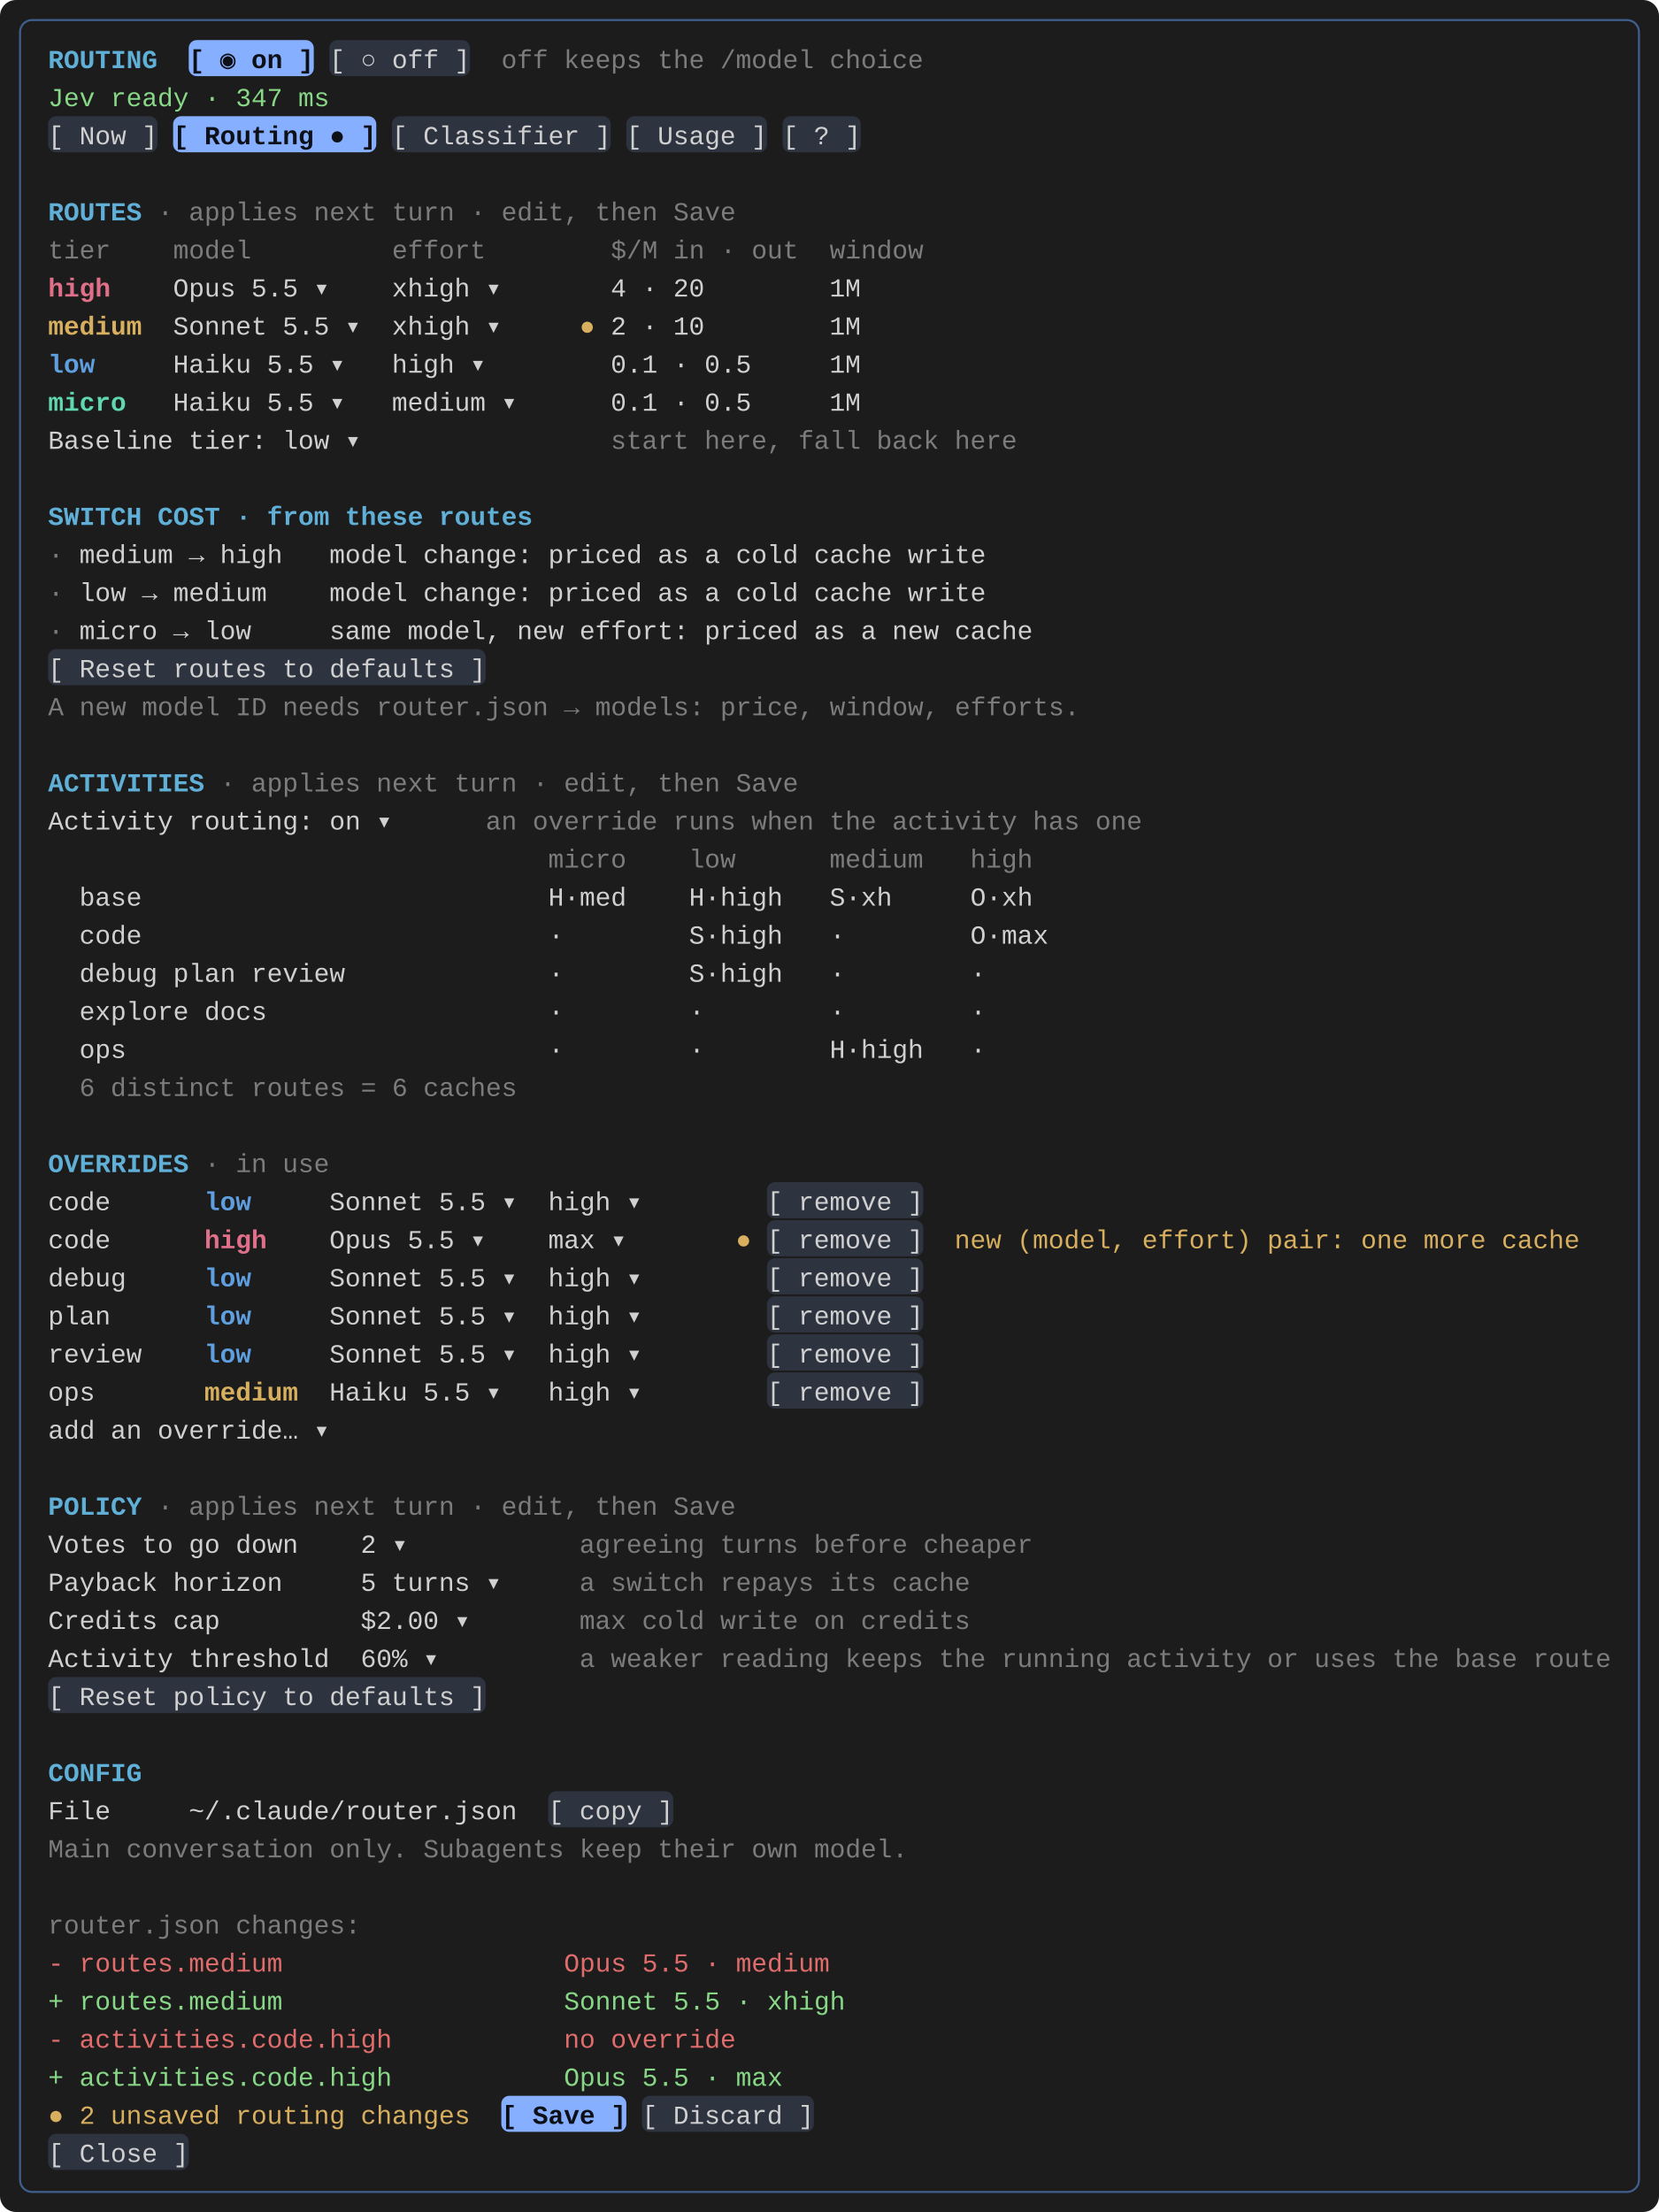
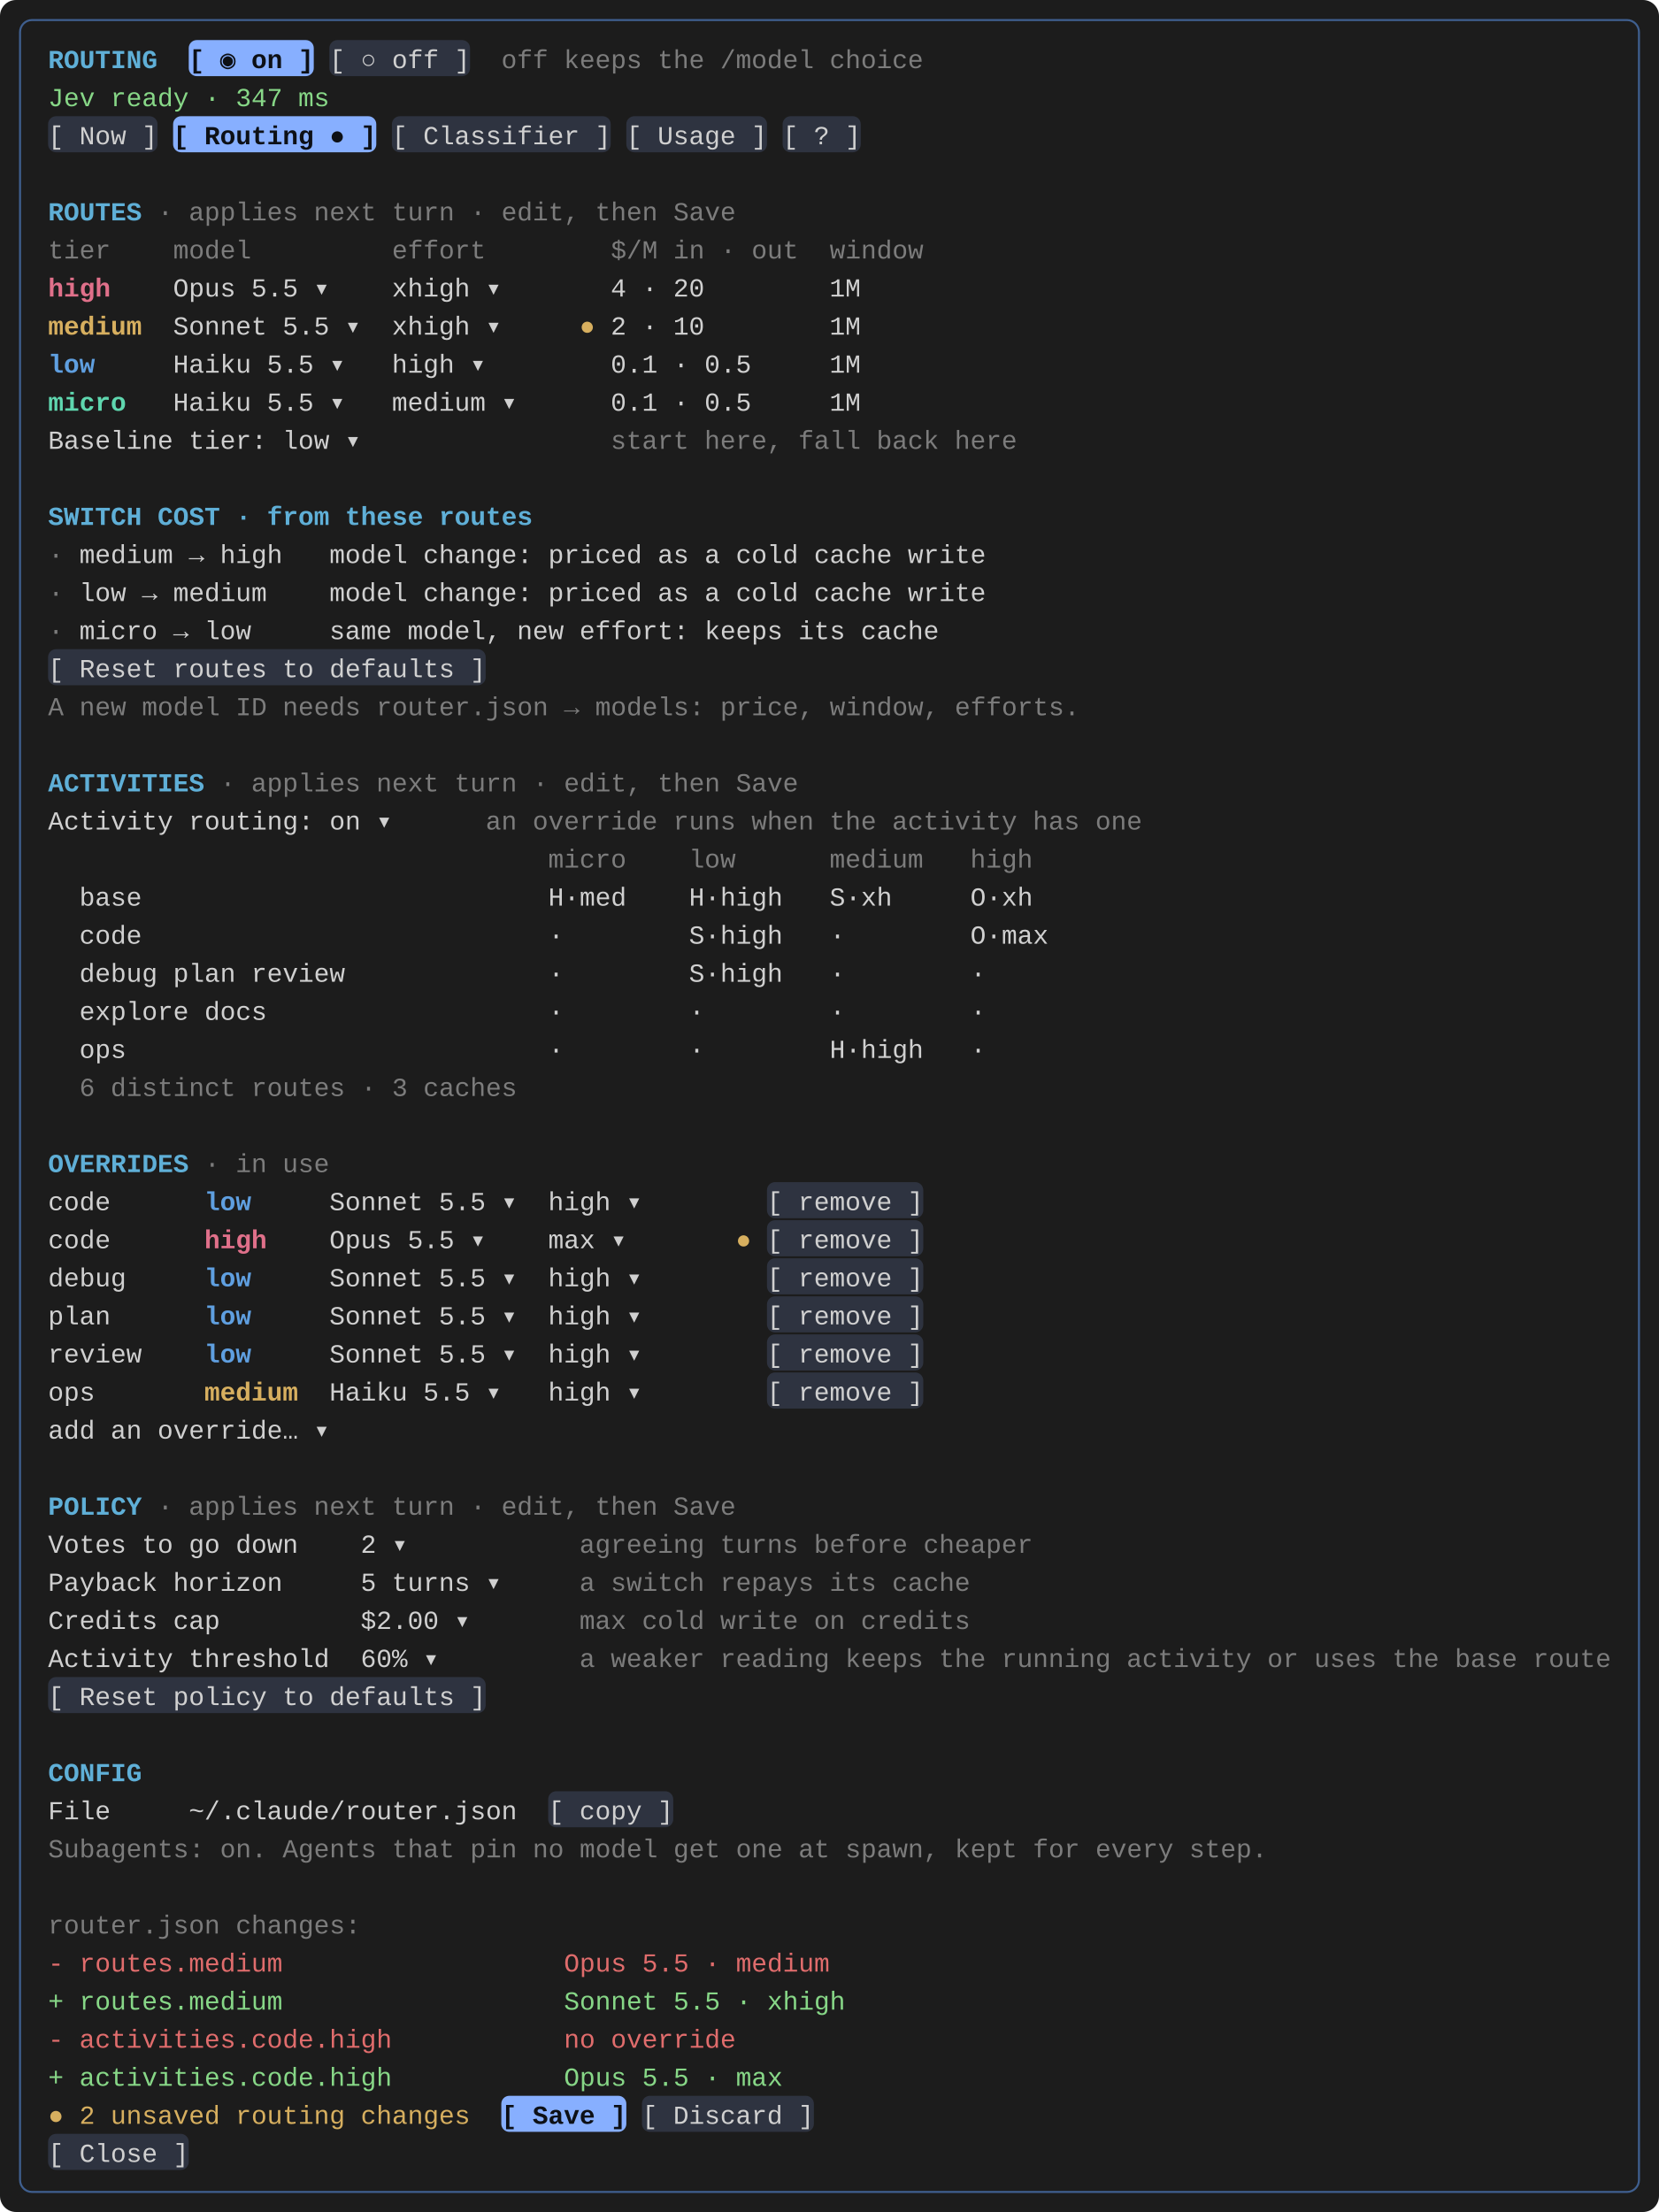
<svg xmlns="http://www.w3.org/2000/svg" viewBox="0 0 828 1104" role="img" aria-labelledby="title desc">
  <style>
    text { font-family: ui-monospace, SFMono-Regular, Menlo, Consolas, 'Liberation Mono', monospace; font-size: 13px; }
    .cap { font-family: system-ui, -apple-system, 'Segoe UI', sans-serif; font-size: 12px; fill: #9a988f; }
  </style>
  <rect width="828" height="1104" rx="8" fill="#1c1c1c" />
  <rect x="10" y="10" width="808" height="1084" rx="6" fill="none" stroke="#3f5f8f" />
  <text x="24.0" y="34" fill="#5fafd7" font-weight="700" xml:space="preserve">ROUTING</text>
  <rect x="94.2" y="20" width="62.4" height="18" rx="4" fill="#87afff" />
  <text x="94.2" y="34" fill="#0d1016" font-weight="700" xml:space="preserve">[ ◉ on ]</text>
  <rect x="164.4" y="20" width="70.2" height="18" rx="4" fill="#2e3340" />
  <text x="164.4" y="34" fill="#d0d0d0" xml:space="preserve">[ ○ off ]</text>
  <text x="234.6" y="34" fill="#7c7c7c" xml:space="preserve">  off keeps the /model choice</text>
  <text x="24.0" y="53" fill="#87d787" xml:space="preserve">Jev ready · 347 ms</text>
  <rect x="24.0" y="58" width="54.6" height="18" rx="4" fill="#2e3340" />
  <text x="24.0" y="72" fill="#d0d0d0" xml:space="preserve">[ Now ]</text>
  <rect x="86.4" y="58" width="101.4" height="18" rx="4" fill="#87afff" />
  <text x="86.4" y="72" fill="#0d1016" font-weight="700" xml:space="preserve">[ Routing ● ]</text>
  <rect x="195.6" y="58" width="109.2" height="18" rx="4" fill="#2e3340" />
  <text x="195.6" y="72" fill="#d0d0d0" xml:space="preserve">[ Classifier ]</text>
  <rect x="312.6" y="58" width="70.2" height="18" rx="4" fill="#2e3340" />
  <text x="312.6" y="72" fill="#d0d0d0" xml:space="preserve">[ Usage ]</text>
  <rect x="390.6" y="58" width="39.0" height="18" rx="4" fill="#2e3340" />
  <text x="390.6" y="72" fill="#d0d0d0" xml:space="preserve">[ ? ]</text>
  <text x="24.0" y="110" fill="#5fafd7" font-weight="700" xml:space="preserve">ROUTES</text>
  <text x="70.8" y="110" fill="#7c7c7c" xml:space="preserve"> · applies next turn · edit, then Save</text>
  <text x="24.0" y="129" fill="#7c7c7c" xml:space="preserve">tier    model         effort        $/M in · out  window</text>
  <text x="24.0" y="148" fill="#e0708a" font-weight="700" xml:space="preserve">high</text>
  <text x="86.4" y="148" fill="#d0d0d0" xml:space="preserve">Opus 5.5 ▾</text>
  <text x="195.6" y="148" fill="#d0d0d0" xml:space="preserve">xhigh ▾</text>
  <text x="304.8" y="148" fill="#d0d0d0" xml:space="preserve">4 · 20</text>
  <text x="414.0" y="148" fill="#d0d0d0" xml:space="preserve">1M</text>
  <text x="24.0" y="167" fill="#d7af5f" font-weight="700" xml:space="preserve">medium</text>
  <text x="86.4" y="167" fill="#d0d0d0" xml:space="preserve">Sonnet 5.5 ▾</text>
  <text x="195.6" y="167" fill="#d0d0d0" xml:space="preserve">xhigh ▾</text>
  <text x="289.2" y="167" fill="#d7af5f" xml:space="preserve">●</text>
  <text x="304.8" y="167" fill="#d0d0d0" xml:space="preserve">2 · 10</text>
  <text x="414.0" y="167" fill="#d0d0d0" xml:space="preserve">1M</text>
  <text x="24.0" y="186" fill="#5f9fe0" font-weight="700" xml:space="preserve">low</text>
  <text x="86.4" y="186" fill="#d0d0d0" xml:space="preserve">Haiku 5.5 ▾</text>
  <text x="195.6" y="186" fill="#d0d0d0" xml:space="preserve">high ▾</text>
  <text x="304.8" y="186" fill="#d0d0d0" xml:space="preserve">0.1 · 0.5</text>
  <text x="414.0" y="186" fill="#d0d0d0" xml:space="preserve">1M</text>
  <text x="24.0" y="205" fill="#5fd7af" font-weight="700" xml:space="preserve">micro</text>
  <text x="86.4" y="205" fill="#d0d0d0" xml:space="preserve">Haiku 5.5 ▾</text>
  <text x="195.6" y="205" fill="#d0d0d0" xml:space="preserve">medium ▾</text>
  <text x="304.8" y="205" fill="#d0d0d0" xml:space="preserve">0.1 · 0.5</text>
  <text x="414.0" y="205" fill="#d0d0d0" xml:space="preserve">1M</text>
  <text x="24.0" y="224" fill="#d0d0d0" xml:space="preserve">Baseline tier: low ▾</text>
  <text x="304.8" y="224" fill="#7c7c7c" xml:space="preserve">start here, fall back here</text>
  <text x="24.0" y="262" fill="#5fafd7" font-weight="700" xml:space="preserve">SWITCH COST · from these routes</text>
  <text x="24.0" y="281" fill="#7c7c7c" xml:space="preserve">· </text>
  <text x="39.6" y="281" fill="#d0d0d0" xml:space="preserve">medium → high   </text>
  <text x="164.4" y="281" fill="#d0d0d0" xml:space="preserve">model change: priced as a cold cache write</text>
  <text x="24.0" y="300" fill="#7c7c7c" xml:space="preserve">· </text>
  <text x="39.6" y="300" fill="#d0d0d0" xml:space="preserve">low → medium    </text>
  <text x="164.4" y="300" fill="#d0d0d0" xml:space="preserve">model change: priced as a cold cache write</text>
  <text x="24.0" y="319" fill="#7c7c7c" xml:space="preserve">· </text>
  <text x="39.6" y="319" fill="#d0d0d0" xml:space="preserve">micro → low     </text>
-   <text x="164.4" y="319" fill="#d0d0d0" xml:space="preserve">same model, new effort: priced as a new cache</text>
+   <text x="164.4" y="319" fill="#d0d0d0" xml:space="preserve">same model, new effort: keeps its cache</text>
  <rect x="24.0" y="324" width="218.4" height="18" rx="4" fill="#2e3340" />
  <text x="24.0" y="338" fill="#d0d0d0" xml:space="preserve">[ Reset routes to defaults ]</text>
  <text x="24.0" y="357" fill="#7c7c7c" xml:space="preserve">A new model ID needs router.json → models: price, window, efforts.</text>
  <text x="24.0" y="395" fill="#5fafd7" font-weight="700" xml:space="preserve">ACTIVITIES</text>
  <text x="102.0" y="395" fill="#7c7c7c" xml:space="preserve"> · applies next turn · edit, then Save</text>
  <text x="24.0" y="414" fill="#d0d0d0" xml:space="preserve">Activity routing: on ▾</text>
  <text x="242.4" y="414" fill="#7c7c7c" xml:space="preserve">an override runs when the activity has one</text>
  <text x="273.6" y="433" fill="#7c7c7c" xml:space="preserve">micro    low      medium   high     </text>
  <text x="24.0" y="452" fill="#d0d0d0" xml:space="preserve">  base                          H·med    H·high   S·xh     O·xh     </text>
  <text x="24.0" y="471" fill="#d0d0d0" xml:space="preserve">  code                          ·        S·high   ·        O·max    </text>
  <text x="24.0" y="490" fill="#d0d0d0" xml:space="preserve">  debug plan review             ·        S·high   ·        ·        </text>
  <text x="24.0" y="509" fill="#d0d0d0" xml:space="preserve">  explore docs                  ·        ·        ·        ·        </text>
  <text x="24.0" y="528" fill="#d0d0d0" xml:space="preserve">  ops                           ·        ·        H·high   ·        </text>
-   <text x="24.0" y="547" fill="#7c7c7c" xml:space="preserve">  6 distinct routes = 6 caches</text>
+   <text x="24.0" y="547" fill="#7c7c7c" xml:space="preserve">  6 distinct routes · 3 caches</text>
  <text x="24.0" y="585" fill="#5fafd7" font-weight="700" xml:space="preserve">OVERRIDES</text>
  <text x="94.2" y="585" fill="#7c7c7c" xml:space="preserve"> · in use</text>
  <text x="24.0" y="604" fill="#d0d0d0" xml:space="preserve">code</text>
  <text x="102.0" y="604" fill="#5f9fe0" font-weight="700" xml:space="preserve">low</text>
  <text x="164.4" y="604" fill="#d0d0d0" xml:space="preserve">Sonnet 5.5 ▾</text>
  <text x="273.6" y="604" fill="#d0d0d0" xml:space="preserve">high ▾</text>
  <rect x="382.8" y="590" width="78.0" height="18" rx="4" fill="#2e3340" />
  <text x="382.8" y="604" fill="#d0d0d0" xml:space="preserve">[ remove ]</text>
  <text x="24.0" y="623" fill="#d0d0d0" xml:space="preserve">code</text>
  <text x="102.0" y="623" fill="#e0708a" font-weight="700" xml:space="preserve">high</text>
  <text x="164.4" y="623" fill="#d0d0d0" xml:space="preserve">Opus 5.5 ▾</text>
  <text x="273.6" y="623" fill="#d0d0d0" xml:space="preserve">max ▾</text>
  <text x="367.2" y="623" fill="#d7af5f" xml:space="preserve">●</text>
  <rect x="382.8" y="609" width="78.0" height="18" rx="4" fill="#2e3340" />
  <text x="382.8" y="623" fill="#d0d0d0" xml:space="preserve">[ remove ]</text>
-   <text x="460.8" y="623" fill="#d7af5f" xml:space="preserve">  new (model, effort) pair: one more cache</text>
  <text x="24.0" y="642" fill="#d0d0d0" xml:space="preserve">debug</text>
  <text x="102.0" y="642" fill="#5f9fe0" font-weight="700" xml:space="preserve">low</text>
  <text x="164.4" y="642" fill="#d0d0d0" xml:space="preserve">Sonnet 5.5 ▾</text>
  <text x="273.6" y="642" fill="#d0d0d0" xml:space="preserve">high ▾</text>
  <rect x="382.8" y="628" width="78.0" height="18" rx="4" fill="#2e3340" />
  <text x="382.8" y="642" fill="#d0d0d0" xml:space="preserve">[ remove ]</text>
  <text x="24.0" y="661" fill="#d0d0d0" xml:space="preserve">plan</text>
  <text x="102.0" y="661" fill="#5f9fe0" font-weight="700" xml:space="preserve">low</text>
  <text x="164.4" y="661" fill="#d0d0d0" xml:space="preserve">Sonnet 5.5 ▾</text>
  <text x="273.6" y="661" fill="#d0d0d0" xml:space="preserve">high ▾</text>
  <rect x="382.8" y="647" width="78.0" height="18" rx="4" fill="#2e3340" />
  <text x="382.8" y="661" fill="#d0d0d0" xml:space="preserve">[ remove ]</text>
  <text x="24.0" y="680" fill="#d0d0d0" xml:space="preserve">review</text>
  <text x="102.0" y="680" fill="#5f9fe0" font-weight="700" xml:space="preserve">low</text>
  <text x="164.4" y="680" fill="#d0d0d0" xml:space="preserve">Sonnet 5.5 ▾</text>
  <text x="273.6" y="680" fill="#d0d0d0" xml:space="preserve">high ▾</text>
  <rect x="382.8" y="666" width="78.0" height="18" rx="4" fill="#2e3340" />
  <text x="382.8" y="680" fill="#d0d0d0" xml:space="preserve">[ remove ]</text>
  <text x="24.0" y="699" fill="#d0d0d0" xml:space="preserve">ops</text>
  <text x="102.0" y="699" fill="#d7af5f" font-weight="700" xml:space="preserve">medium</text>
  <text x="164.4" y="699" fill="#d0d0d0" xml:space="preserve">Haiku 5.5 ▾</text>
  <text x="273.6" y="699" fill="#d0d0d0" xml:space="preserve">high ▾</text>
  <rect x="382.8" y="685" width="78.0" height="18" rx="4" fill="#2e3340" />
  <text x="382.8" y="699" fill="#d0d0d0" xml:space="preserve">[ remove ]</text>
  <text x="24.0" y="718" fill="#d0d0d0" xml:space="preserve">add an override… ▾</text>
  <text x="24.0" y="756" fill="#5fafd7" font-weight="700" xml:space="preserve">POLICY</text>
  <text x="70.8" y="756" fill="#7c7c7c" xml:space="preserve"> · applies next turn · edit, then Save</text>
  <text x="24.0" y="775" fill="#d0d0d0" xml:space="preserve">Votes to go down</text>
  <text x="180.0" y="775" fill="#d0d0d0" xml:space="preserve">2 ▾</text>
  <text x="289.2" y="775" fill="#7c7c7c" xml:space="preserve">agreeing turns before cheaper</text>
  <text x="24.0" y="794" fill="#d0d0d0" xml:space="preserve">Payback horizon</text>
  <text x="180.0" y="794" fill="#d0d0d0" xml:space="preserve">5 turns ▾</text>
  <text x="289.2" y="794" fill="#7c7c7c" xml:space="preserve">a switch repays its cache</text>
  <text x="24.0" y="813" fill="#d0d0d0" xml:space="preserve">Credits cap</text>
  <text x="180.0" y="813" fill="#d0d0d0" xml:space="preserve">$2.00 ▾</text>
  <text x="289.2" y="813" fill="#7c7c7c" xml:space="preserve">max cold write on credits</text>
  <text x="24.0" y="832" fill="#d0d0d0" xml:space="preserve">Activity threshold</text>
  <text x="180.0" y="832" fill="#d0d0d0" xml:space="preserve">60% ▾</text>
  <text x="289.2" y="832" fill="#7c7c7c" xml:space="preserve">a weaker reading keeps the running activity or uses the base route</text>
  <rect x="24.0" y="837" width="218.4" height="18" rx="4" fill="#2e3340" />
  <text x="24.0" y="851" fill="#d0d0d0" xml:space="preserve">[ Reset policy to defaults ]</text>
  <text x="24.0" y="889" fill="#5fafd7" font-weight="700" xml:space="preserve">CONFIG</text>
  <text x="24.0" y="908" fill="#d0d0d0" xml:space="preserve">File     ~/.claude/router.json  </text>
  <rect x="273.6" y="894" width="62.4" height="18" rx="4" fill="#2e3340" />
  <text x="273.6" y="908" fill="#d0d0d0" xml:space="preserve">[ copy ]</text>
-   <text x="24.0" y="927" fill="#7c7c7c" xml:space="preserve">Main conversation only. Subagents keep their own model.</text>
+   <text x="24.0" y="927" fill="#7c7c7c" xml:space="preserve">Subagents: on. Agents that pin no model get one at spawn, kept for every step.</text>
  <text x="24.0" y="965" fill="#7c7c7c" xml:space="preserve">router.json changes:</text>
  <text x="24.0" y="984" fill="#e06c6c" xml:space="preserve">- routes.medium                  Opus 5.5 · medium</text>
  <text x="24.0" y="1003" fill="#87d787" xml:space="preserve">+ routes.medium                  Sonnet 5.5 · xhigh</text>
  <text x="24.0" y="1022" fill="#e06c6c" xml:space="preserve">- activities.code.high           no override</text>
  <text x="24.0" y="1041" fill="#87d787" xml:space="preserve">+ activities.code.high           Opus 5.5 · max</text>
  <text x="24.0" y="1060" fill="#d7af5f" xml:space="preserve">● 2 unsaved routing changes  </text>
  <rect x="250.2" y="1046" width="62.4" height="18" rx="4" fill="#87afff" />
  <text x="250.2" y="1060" fill="#0d1016" font-weight="700" xml:space="preserve">[ Save ]</text>
  <rect x="320.4" y="1046" width="85.8" height="18" rx="4" fill="#2e3340" />
  <text x="320.4" y="1060" fill="#d0d0d0" xml:space="preserve">[ Discard ]</text>
  <rect x="24.0" y="1065" width="70.2" height="18" rx="4" fill="#2e3340" />
  <text x="24.0" y="1079" fill="#d0d0d0" xml:space="preserve">[ Close ]</text>
</svg>
